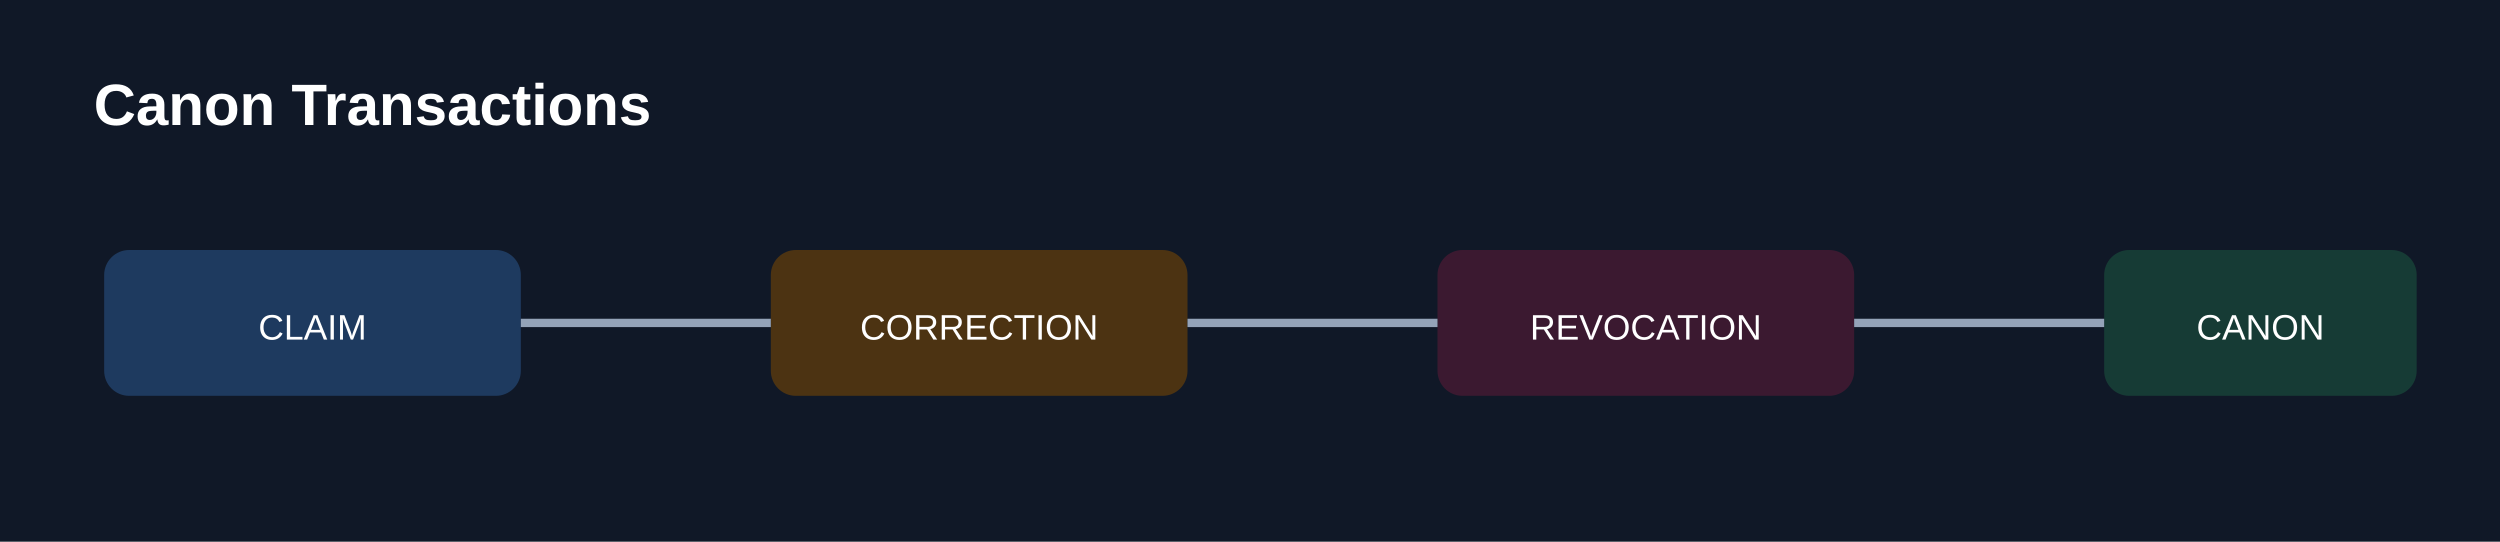
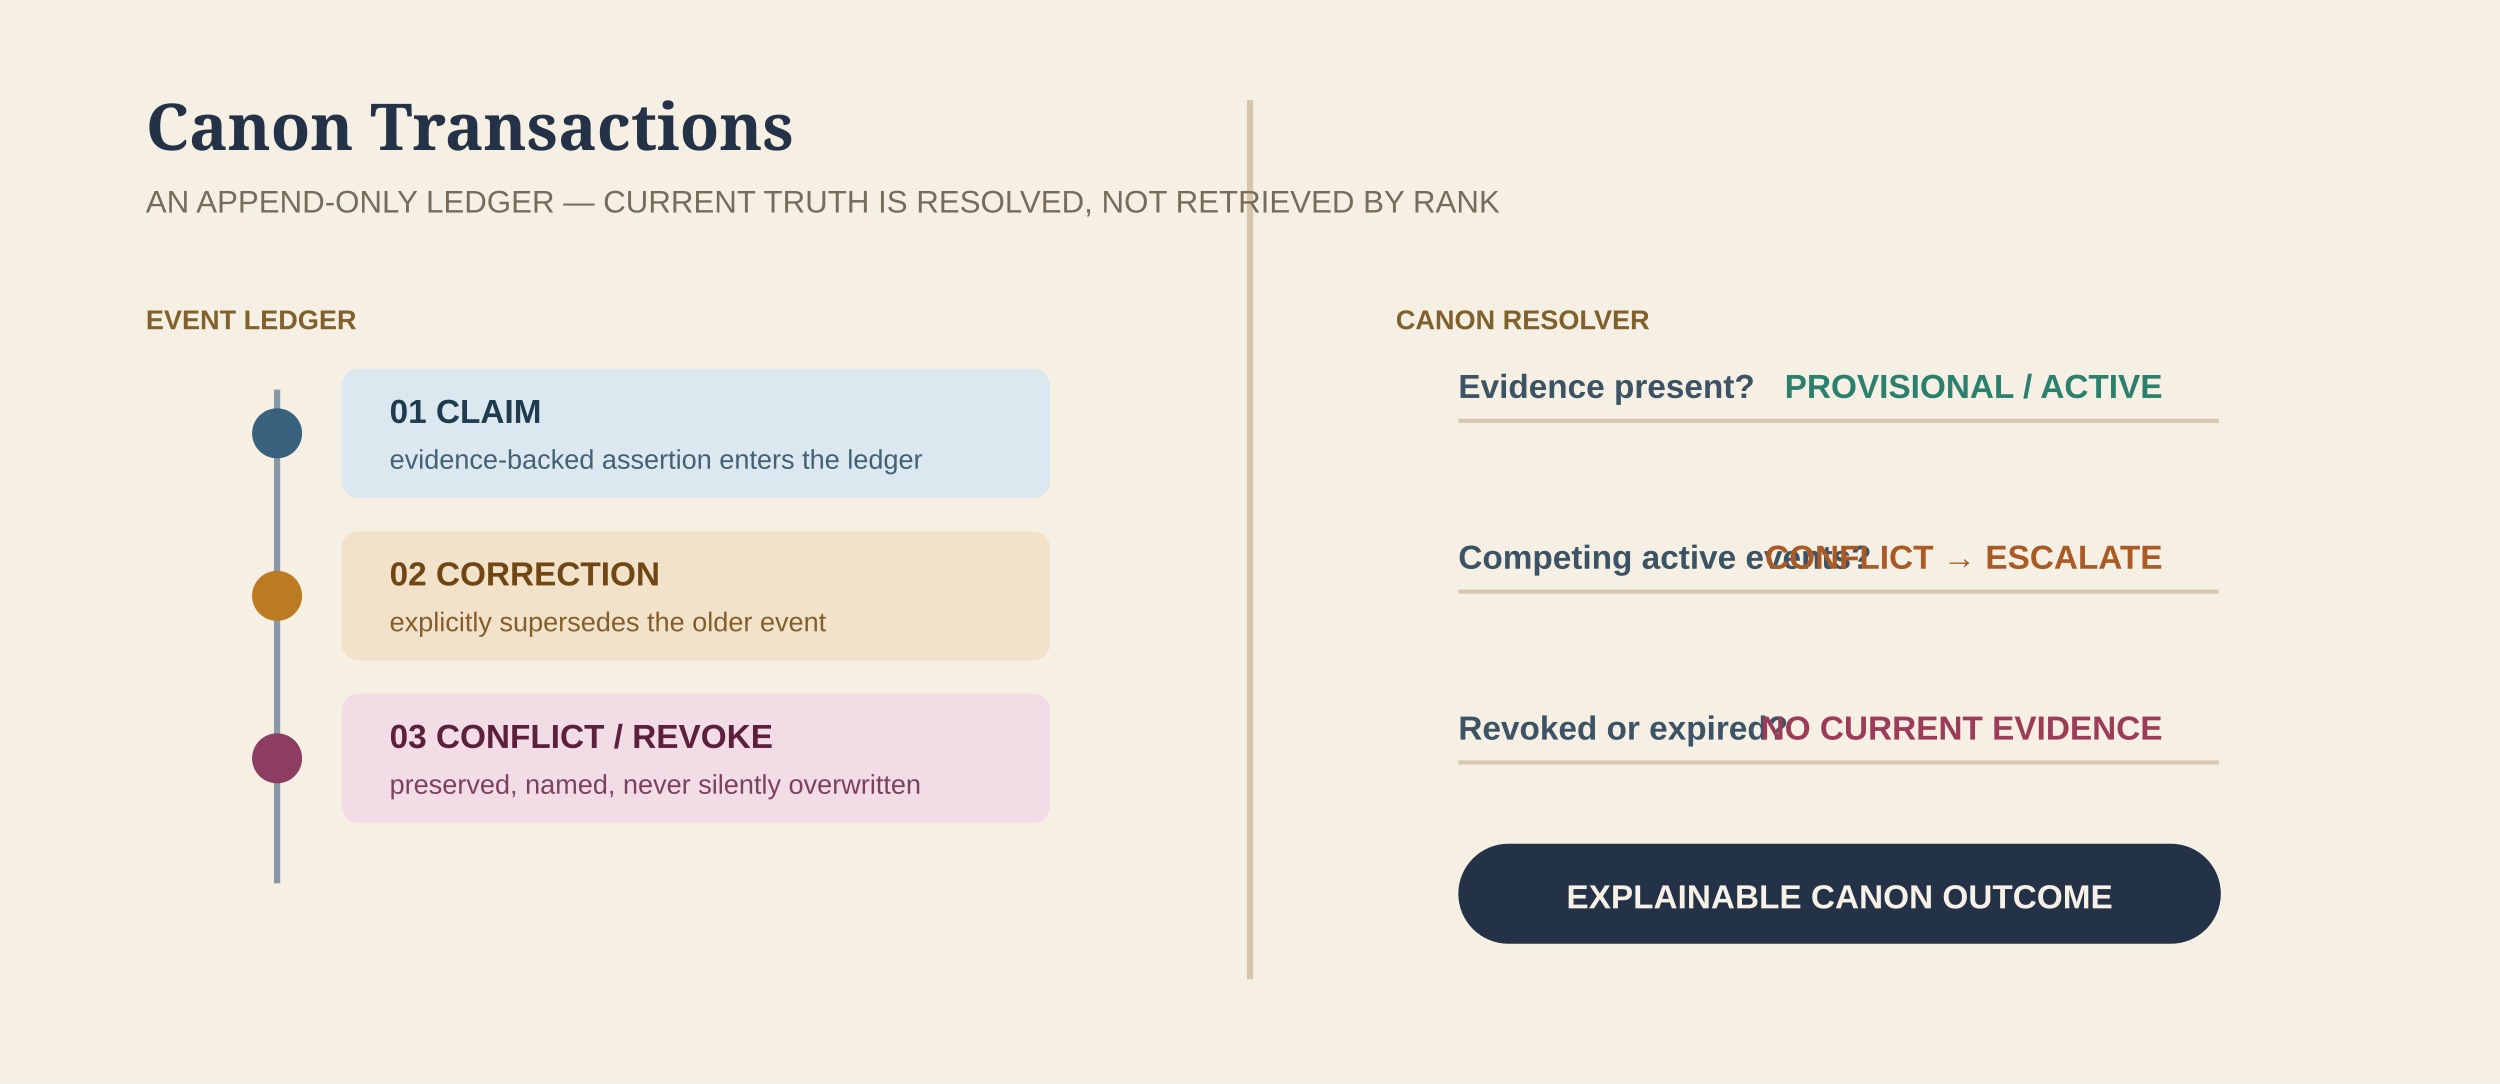
- <svg xmlns="http://www.w3.org/2000/svg" width="1200" height="260">
-   <rect width="1200" height="260" fill="#101827" />
-   <text x="45" y="60" fill="white" font-size="28" font-family="Arial" font-weight="bold">Canon Transactions</text>
-   <g font-family="Arial" font-size="17" text-anchor="middle">
-     <rect x="50" y="120" width="200" height="70" rx="12" fill="#1E3A5F" />
-     <text x="150" y="163" fill="white">CLAIM</text>
-     <rect x="370" y="120" width="200" height="70" rx="12" fill="#4C3312" />
-     <text x="470" y="163" fill="white">CORRECTION</text>
-     <rect x="690" y="120" width="200" height="70" rx="12" fill="#3B1930" />
-     <text x="790" y="163" fill="white">REVOCATION</text>
-     <rect x="1010" y="120" width="150" height="70" rx="12" fill="#163B35" />
-     <text x="1085" y="163" fill="white">CANON</text>
-     <path d="M250 155H370M570 155H690M890 155H1010" stroke="#94A3B8" stroke-width="4" />
+ <svg xmlns="http://www.w3.org/2000/svg" width="1200" height="520" viewBox="0 0 1200 520" role="img" aria-labelledby="title desc">
+   <rect width="1200" height="520" fill="#F5EFE4" />
+   <path d="M600 48V470" stroke="#D5C6AD" stroke-width="3" />
+   <text x="70" y="72" fill="#243247" font-family="Georgia,serif" font-size="31" font-weight="700">Canon Transactions</text>
+   <text x="70" y="102" fill="#776B5A" font-family="Arial,sans-serif" font-size="15">AN APPEND-ONLY LEDGER — CURRENT TRUTH IS RESOLVED, NOT RETRIEVED BY RANK</text>
+   <g font-family="Arial,sans-serif">
+     <text x="70" y="158" fill="#80612C" font-size="13" font-weight="700">EVENT LEDGER</text>
+     <path d="M133 187V424" stroke="#8998A8" stroke-width="3" />
+     <g>
+       <circle cx="133" cy="208" r="12" fill="#38617E" />
+       <rect x="164" y="177" width="340" height="62" rx="8" fill="#DCE8EF" />
+       <text x="187" y="203" fill="#1E3B50" font-size="16" font-weight="700">01  CLAIM</text>
+       <text x="187" y="225" fill="#426176" font-size="13">evidence-backed assertion enters the ledger</text>
+     </g>
+     <g>
+       <circle cx="133" cy="286" r="12" fill="#BC7A22" />
+       <rect x="164" y="255" width="340" height="62" rx="8" fill="#F2E2C9" />
+       <text x="187" y="281" fill="#704714" font-size="16" font-weight="700">02  CORRECTION</text>
+       <text x="187" y="303" fill="#855D2A" font-size="13">explicitly supersedes the older event</text>
+     </g>
+     <g>
+       <circle cx="133" cy="364" r="12" fill="#8C3D61" />
+       <rect x="164" y="333" width="340" height="62" rx="8" fill="#F2DCE5" />
+       <text x="187" y="359" fill="#5C1F3C" font-size="16" font-weight="700">03  CONFLICT / REVOKE</text>
+       <text x="187" y="381" fill="#7C4160" font-size="13">preserved, named, never silently overwritten</text>
+     </g>
+     <text x="670" y="158" fill="#80612C" font-size="13" font-weight="700">CANON RESOLVER</text>
+     <path d="M700 202H1065M700 284H1065M700 366H1065" stroke="#D7C9B1" stroke-width="2" />
+     <text x="700" y="191" fill="#3C5365" font-size="16" font-weight="700">Evidence present?</text>
+     <text x="1038" y="191" fill="#2A806C" font-size="16" font-weight="700" text-anchor="end">PROVISIONAL / ACTIVE</text>
+     <text x="700" y="273" fill="#3C5365" font-size="16" font-weight="700">Competing active events?</text>
+     <text x="1038" y="273" fill="#AA5B25" font-size="16" font-weight="700" text-anchor="end">CONFLICT → ESCALATE</text>
+     <text x="700" y="355" fill="#3C5365" font-size="16" font-weight="700">Revoked or expired?</text>
+     <text x="1038" y="355" fill="#9C3C58" font-size="16" font-weight="700" text-anchor="end">NO CURRENT EVIDENCE</text>
+     <rect x="700" y="405" width="366" height="48" rx="24" fill="#243247" />
+     <text x="883" y="436" fill="#F7F1E7" font-size="16" font-weight="700" text-anchor="middle">EXPLAINABLE CANON OUTCOME</text>
  </g>
</svg>
